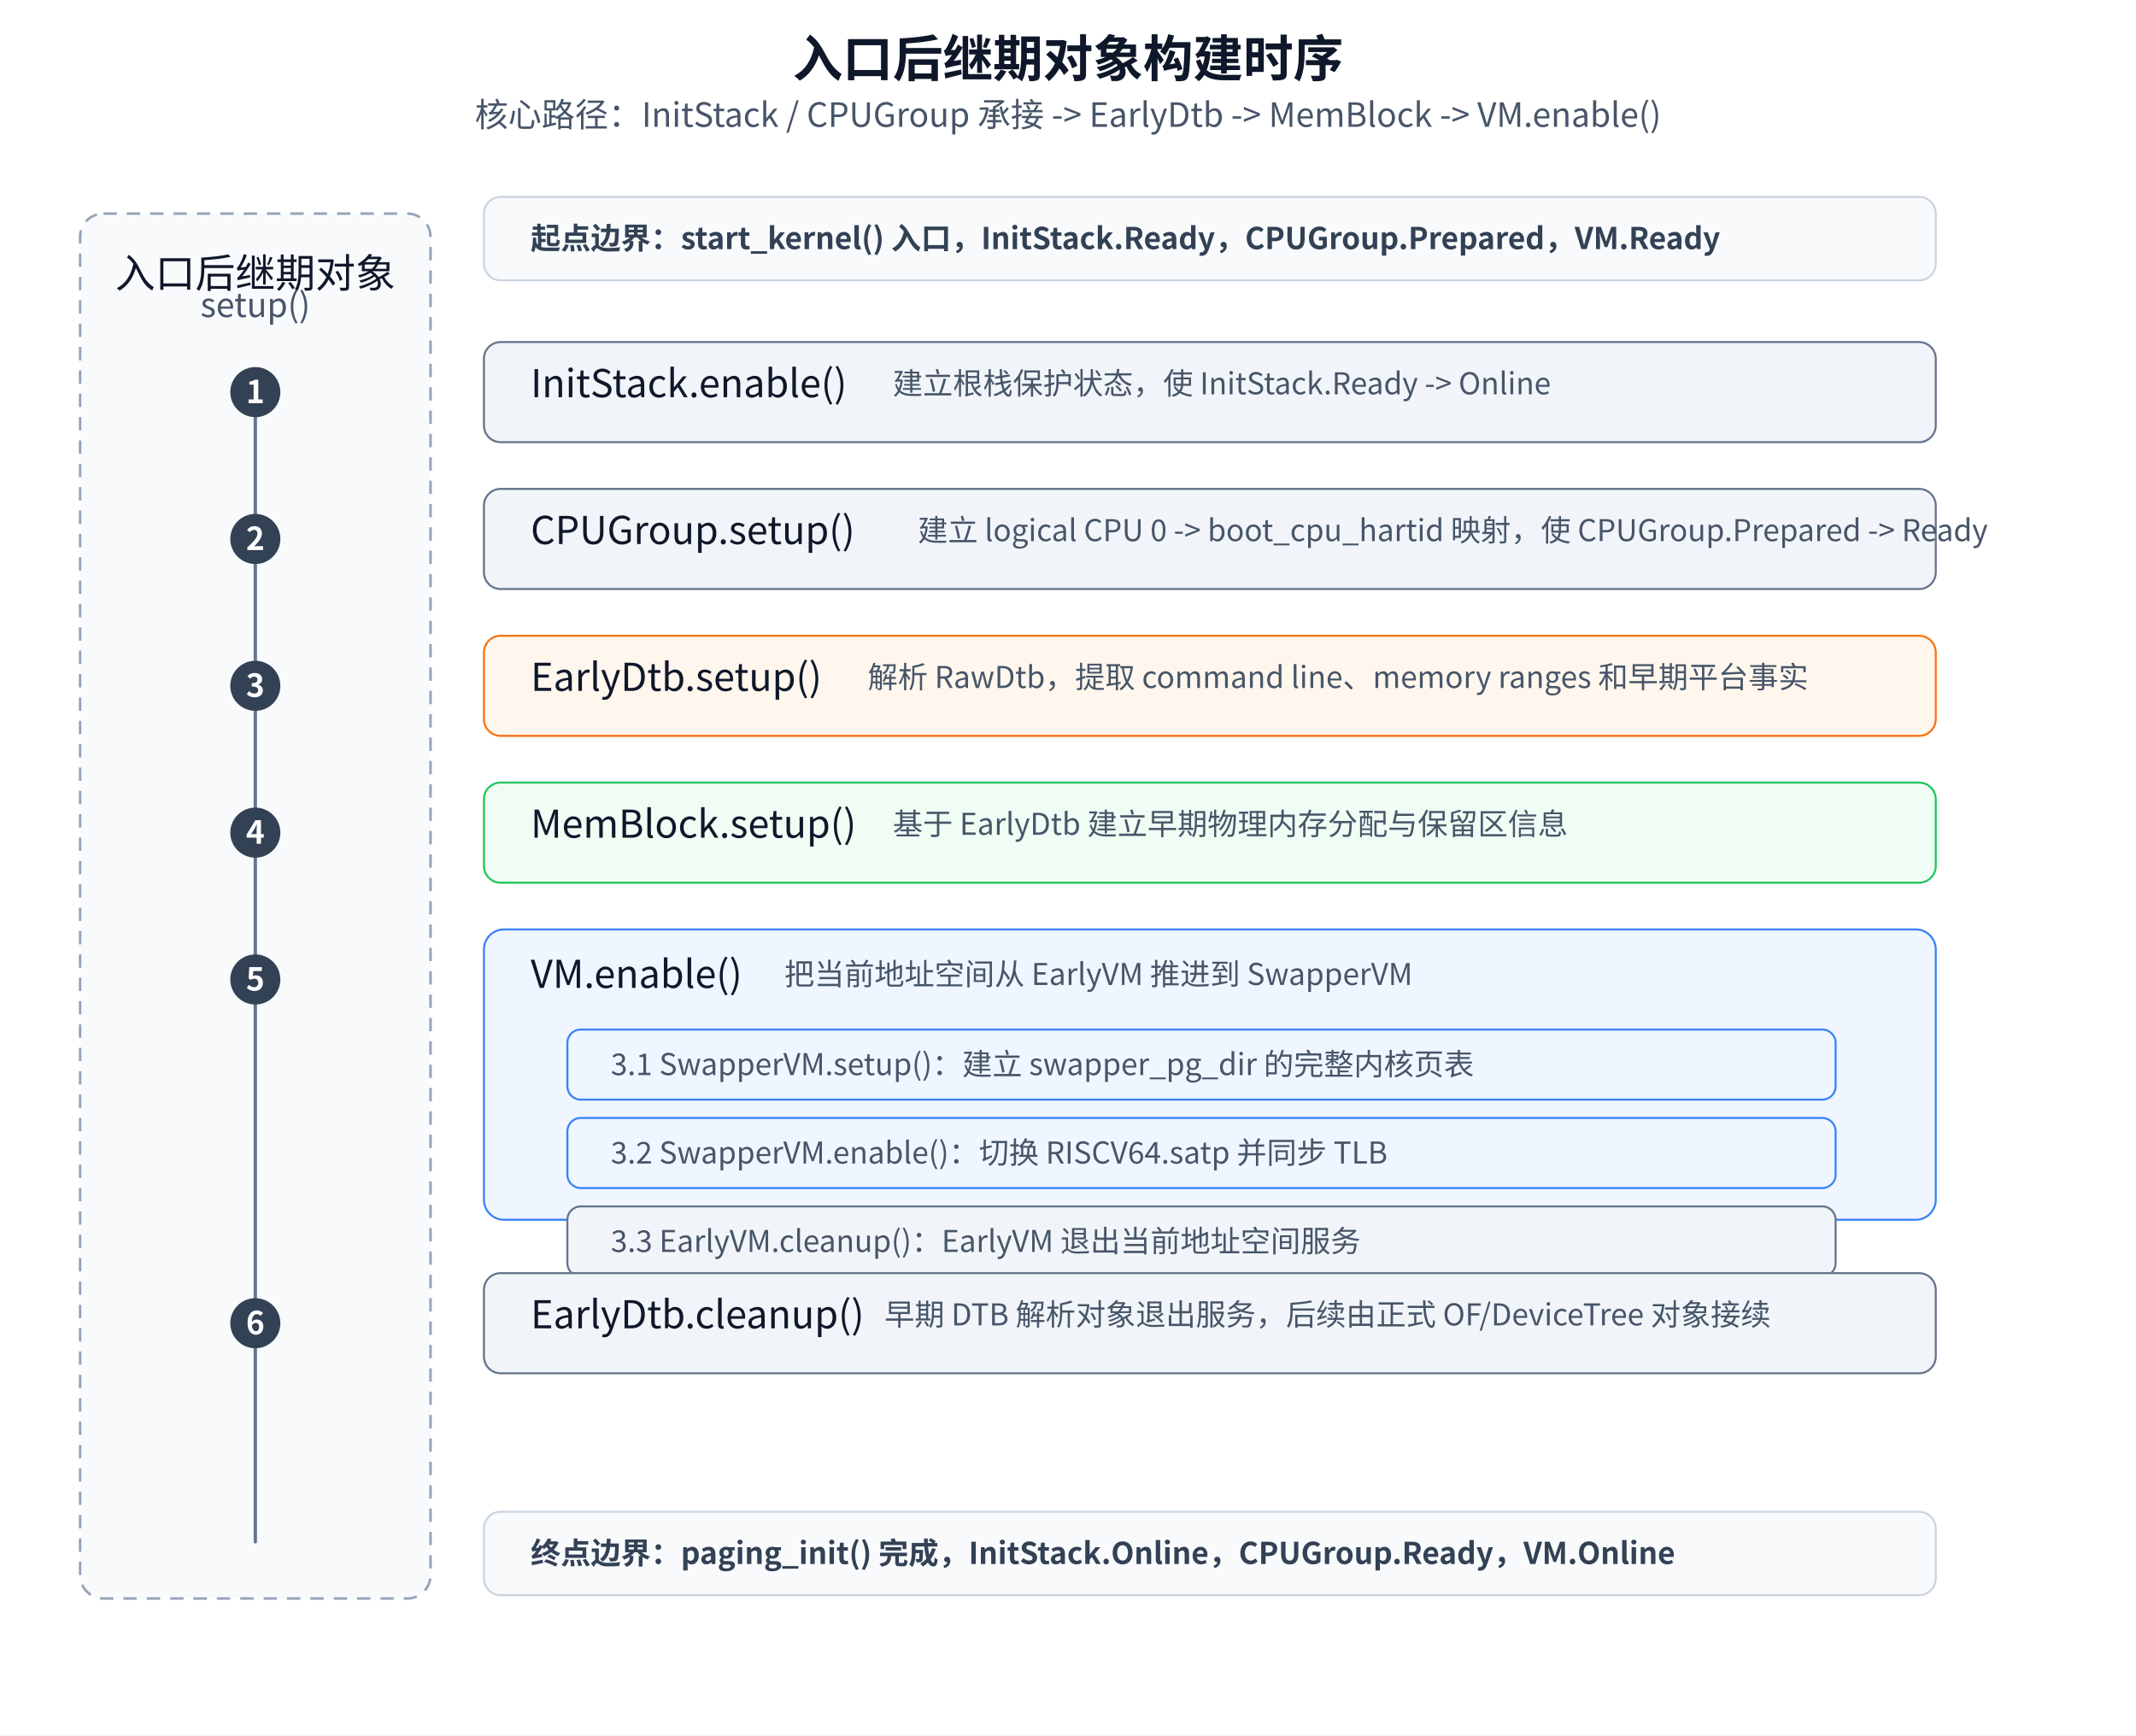
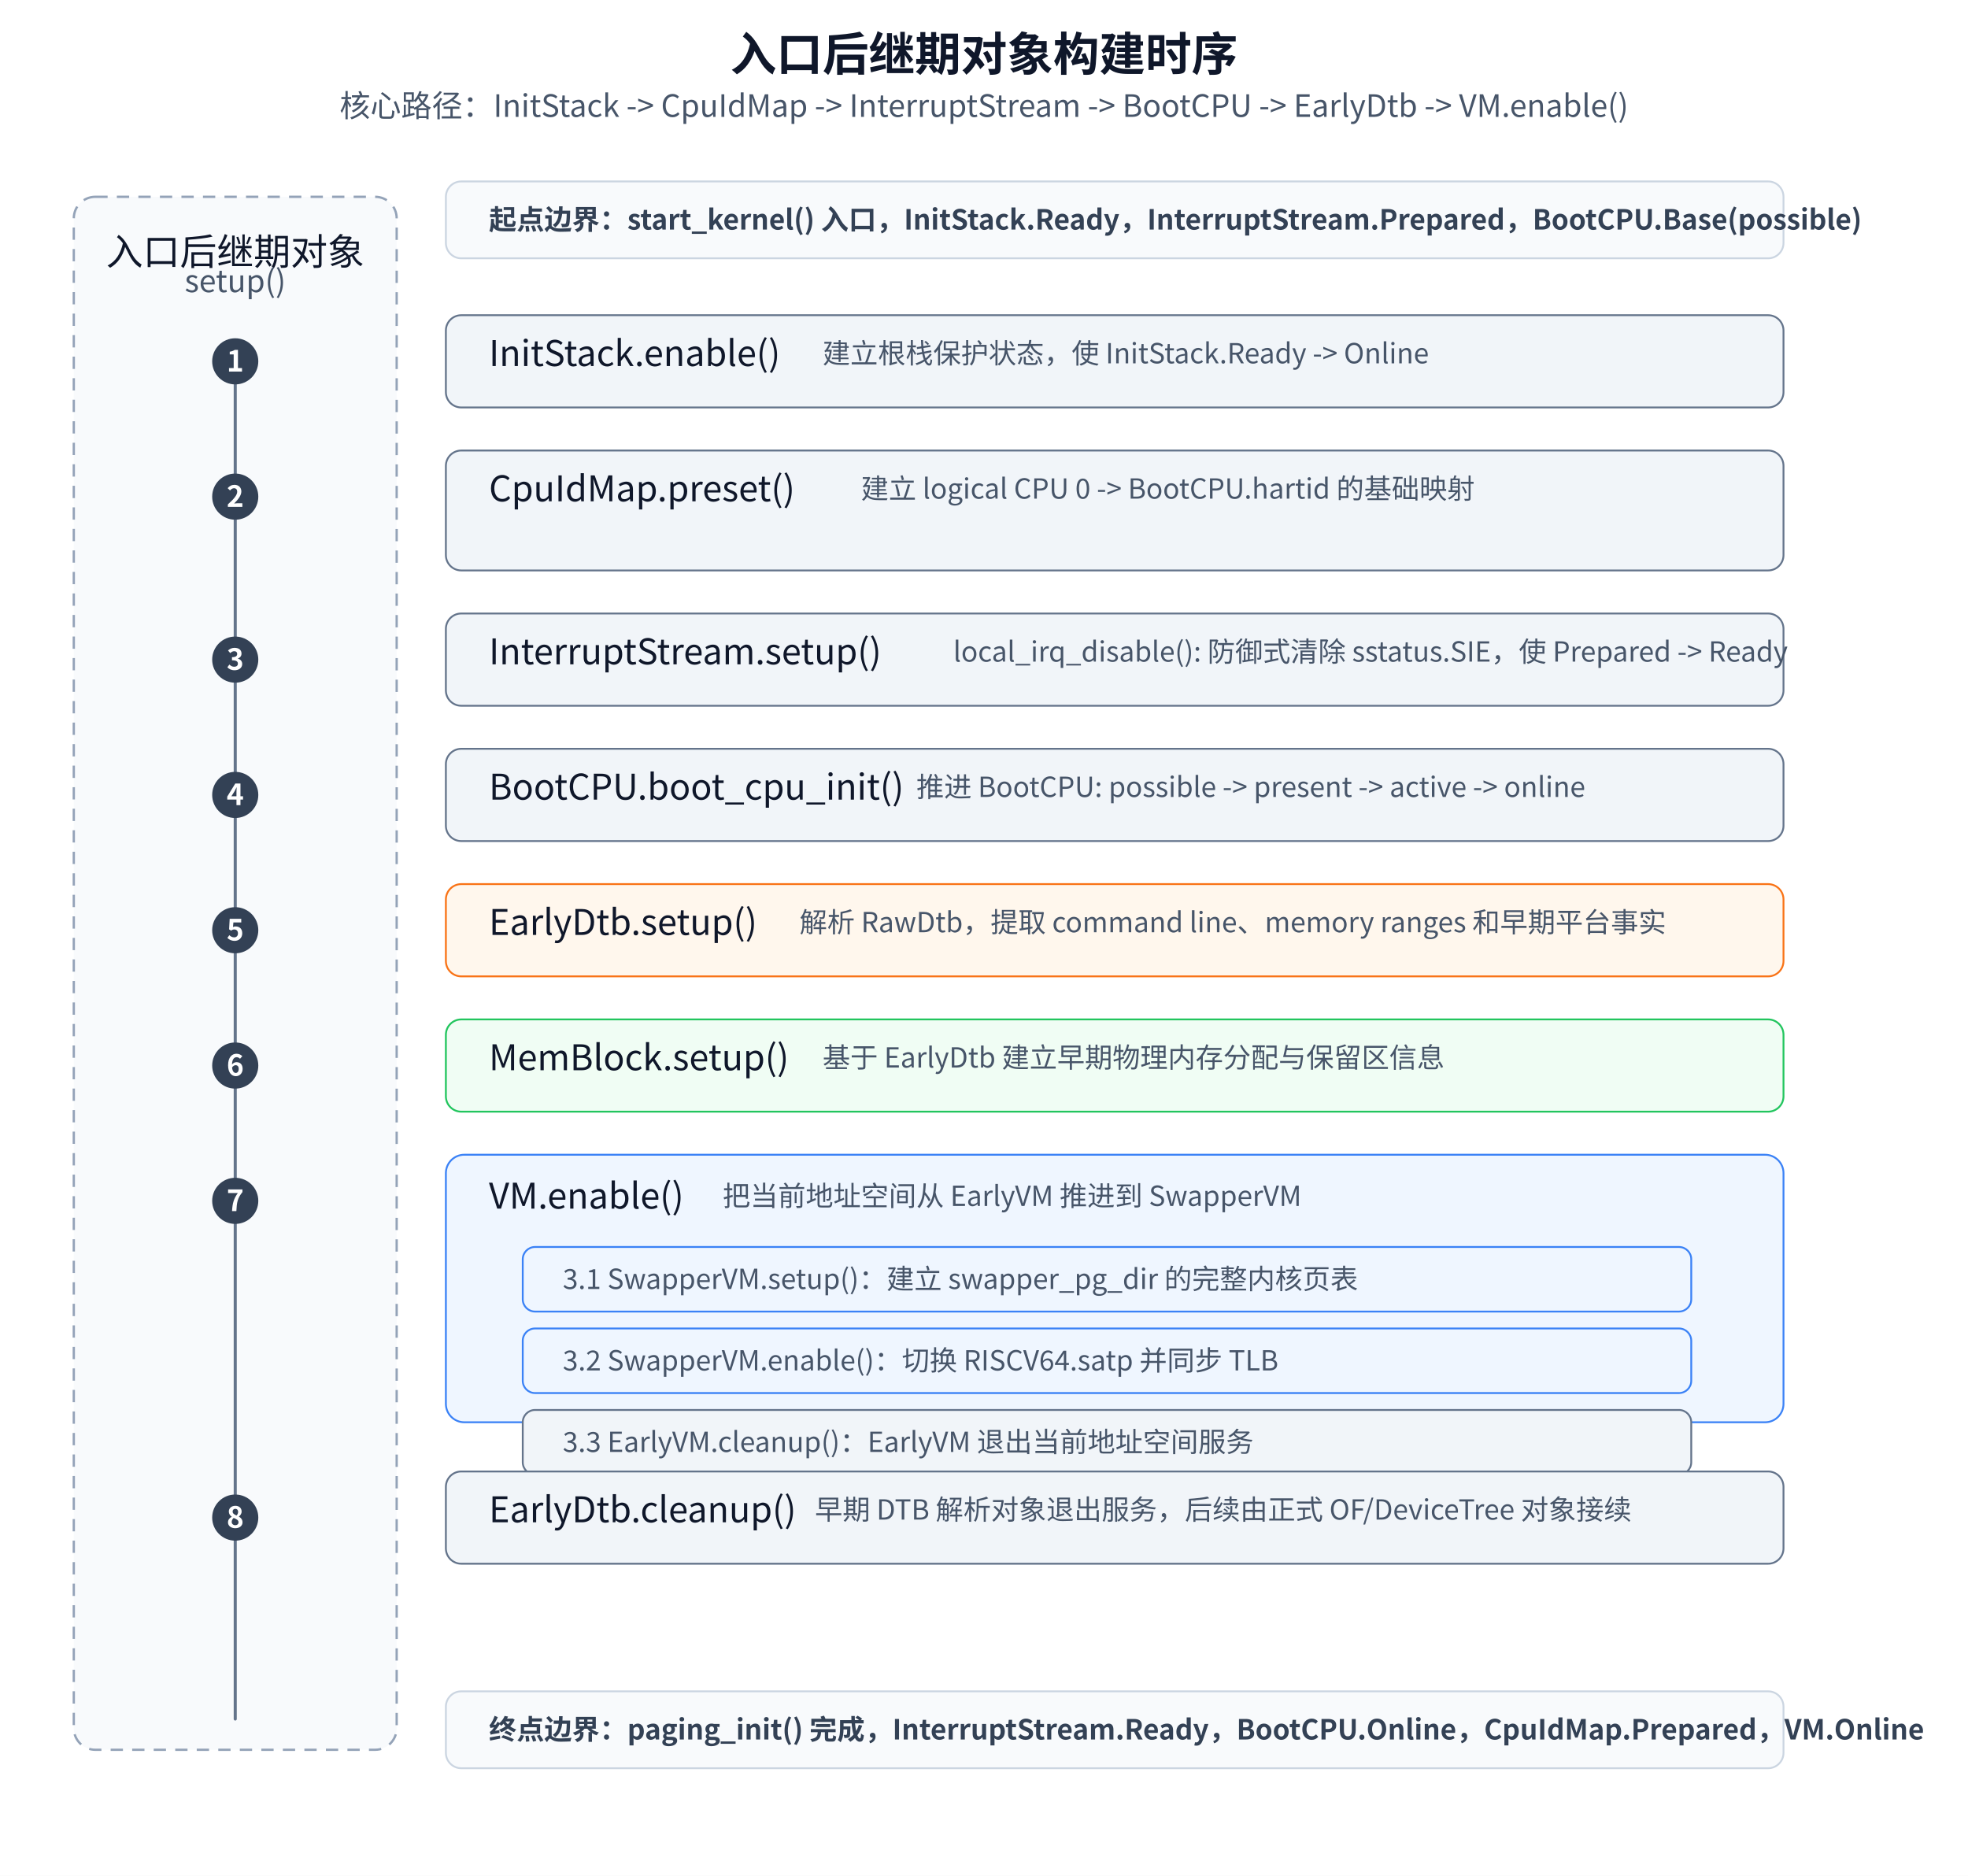
- <svg xmlns="http://www.w3.org/2000/svg" width="1280" height="1040" viewBox="0 0 1280 1040" role="img" aria-labelledby="title desc">
+ <svg xmlns="http://www.w3.org/2000/svg" width="1280" height="1220" viewBox="0 0 1280 1220" role="img" aria-labelledby="title desc">
  <defs>
    <style>
      text {
        font-family: "Microsoft YaHei", "Noto Sans CJK SC", "Source Han Sans SC", Arial, sans-serif;
        fill: #0f172a;
      }
      .title { font-size: 30px; font-weight: 600; }
      .subtitle { font-size: 20px; fill: #475569; }
      .lane { fill: #f8fafc; stroke: #94a3b8; stroke-width: 1.5; stroke-dasharray: 8 6; }
      .box { fill: #ffffff; stroke: #334155; stroke-width: 1.2; }
      .phase { fill: #eef2ff; stroke: #6366f1; }
      .dtb { fill: #fff7ed; stroke: #f97316; }
      .mem { fill: #f0fdf4; stroke: #22c55e; }
      .addr { fill: #eff6ff; stroke: #3b82f6; }
      .cleanup { fill: #f1f5f9; stroke: #64748b; }
      .obj { font-size: 24px; font-weight: 500; dominant-baseline: middle; }
      .line1 { font-size: 23px; font-weight: 500; dominant-baseline: middle; }
      .line2 { font-size: 18px; fill: #475569; dominant-baseline: middle; }
      .boundary { font-size: 18px; font-weight: 600; fill: #334155; dominant-baseline: middle; }
      .num { font-size: 19px; font-weight: 600; fill: #ffffff; text-anchor: middle; dominant-baseline: middle; }
      .timeline { stroke: #64748b; stroke-width: 2; stroke-linecap: round; }
      .dot { fill: #334155; }
      .stage { fill: #f8fafc; stroke: #cbd5e1; stroke-width: 1.2; }
    </style>
  </defs>
-   <rect x="0" y="0" width="1280" height="1040" fill="#ffffff" />
+   <rect x="0" y="0" width="1280" height="1220" fill="#ffffff" />
  <text x="640" y="46" text-anchor="middle" class="title">入口后继期对象构建时序</text>
-   <text x="640" y="76" text-anchor="middle" class="subtitle">核心路径：InitStack / CPUGroup 承接 -&gt; EarlyDtb -&gt; MemBlock -&gt; VM.enable()</text>
-   <rect x="48" y="128" width="210" height="830" rx="14" class="lane" />
+   <text x="640" y="76" text-anchor="middle" class="subtitle">核心路径：InitStack -&gt; CpuIdMap -&gt; InterruptStream -&gt; BootCPU -&gt; EarlyDtb -&gt; VM.enable()</text>
+   <rect x="48" y="128" width="210" height="1010" rx="14" class="lane" />
  <text x="153" y="164" text-anchor="middle" class="obj">入口后继期对象</text>
  <text x="153" y="190" text-anchor="middle" class="subtitle">setup()</text>
-   <line x1="153" y1="224" x2="153" y2="924" class="timeline" />
+   <line x1="153" y1="224" x2="153" y2="1118" class="timeline" />
  <rect x="290" y="118" width="870" height="50" rx="10" class="stage" />
-   <text x="318" y="143" class="boundary">起点边界：start_kernel() 入口，InitStack.Ready，CPUGroup.Prepared，VM.Ready</text>
+   <text x="318" y="143" class="boundary">起点边界：start_kernel() 入口，InitStack.Ready，InterruptStream.Prepared，BootCPU.Base(possible)</text>
  <g transform="translate(0 0)">
    <circle cx="153" cy="235" r="15" class="dot" />
    <text x="153" y="235" class="num">1</text>
    <rect x="290" y="205" width="870" height="60" rx="10" class="box cleanup" />
    <text x="318" y="230" class="line1">InitStack.enable()</text>
    <text x="535" y="230" class="line2">建立根栈保护状态，使 InitStack.Ready -&gt; Online</text>
  </g>
  <g transform="translate(0 88)">
    <circle cx="153" cy="235" r="15" class="dot" />
    <text x="153" y="235" class="num">2</text>
-     <rect x="290" y="205" width="870" height="60" rx="10" class="box cleanup" />
-     <text x="318" y="230" class="line1">CPUGroup.setup()</text>
-     <text x="550" y="230" class="line2">建立 logical CPU 0 -&gt; boot_cpu_hartid 映射，使 CPUGroup.Prepared -&gt; Ready</text>
+     <rect x="290" y="205" width="870" height="78" rx="10" class="box cleanup" />
+     <text x="318" y="230" class="line1">CpuIdMap.preset()</text>
+     <text x="560" y="230" class="line2">建立 logical CPU 0 -&gt; BootCPU.hartid 的基础映射</text>
  </g>
-   <g transform="translate(0 176)">
+   <g transform="translate(0 194)">
    <circle cx="153" cy="235" r="15" class="dot" />
    <text x="153" y="235" class="num">3</text>
+     <rect x="290" y="205" width="870" height="60" rx="10" class="box cleanup" />
+     <text x="318" y="230" class="line1">InterruptStream.setup()</text>
+     <text x="620" y="230" class="line2">local_irq_disable(): 防御式清除 sstatus.SIE，使 Prepared -&gt; Ready</text>
+   </g>
+   <g transform="translate(0 282)">
+     <circle cx="153" cy="235" r="15" class="dot" />
+     <text x="153" y="235" class="num">4</text>
+     <rect x="290" y="205" width="870" height="60" rx="10" class="box cleanup" />
+     <text x="318" y="230" class="line1">BootCPU.boot_cpu_init()</text>
+     <text x="596" y="230" class="line2">推进 BootCPU: possible -&gt; present -&gt; active -&gt; online</text>
+   </g>
+   <g transform="translate(0 370)">
+     <circle cx="153" cy="235" r="15" class="dot" />
+     <text x="153" y="235" class="num">5</text>
    <rect x="290" y="205" width="870" height="60" rx="10" class="box dtb" />
    <text x="318" y="230" class="line1">EarlyDtb.setup()</text>
    <text x="520" y="230" class="line2">解析 RawDtb，提取 command line、memory ranges 和早期平台事实</text>
  </g>
-   <g transform="translate(0 264)">
+   <g transform="translate(0 458)">
    <circle cx="153" cy="235" r="15" class="dot" />
-     <text x="153" y="235" class="num">4</text>
+     <text x="153" y="235" class="num">6</text>
    <rect x="290" y="205" width="870" height="60" rx="10" class="box mem" />
    <text x="318" y="230" class="line1">MemBlock.setup()</text>
    <text x="535" y="230" class="line2">基于 EarlyDtb 建立早期物理内存分配与保留区信息</text>
  </g>
-   <g transform="translate(0 352)">
+   <g transform="translate(0 546)">
    <circle cx="153" cy="235" r="15" class="dot" />
-     <text x="153" y="235" class="num">5</text>
+     <text x="153" y="235" class="num">7</text>
    <rect x="290" y="205" width="870" height="174" rx="12" class="box addr" />
    <text x="318" y="232" class="line1">VM.enable()</text>
    <text x="470" y="232" class="line2">把当前地址空间从 EarlyVM 推进到 SwapperVM</text>
    <rect x="340" y="265" width="760" height="42" rx="8" class="box addr" />
    <text x="366" y="286" class="line2">3.1  SwapperVM.setup()：建立 swapper_pg_dir 的完整内核页表</text>
    <rect x="340" y="318" width="760" height="42" rx="8" class="box addr" />
    <text x="366" y="339" class="line2">3.2  SwapperVM.enable()：切换 RISCV64.satp 并同步 TLB</text>
    <rect x="340" y="371" width="760" height="42" rx="8" class="box cleanup" />
    <text x="366" y="392" class="line2">3.3  EarlyVM.cleanup()：EarlyVM 退出当前地址空间服务</text>
  </g>
-   <g transform="translate(0 558)">
+   <g transform="translate(0 752)">
    <circle cx="153" cy="235" r="15" class="dot" />
-     <text x="153" y="235" class="num">6</text>
+     <text x="153" y="235" class="num">8</text>
    <rect x="290" y="205" width="870" height="60" rx="10" class="box cleanup" />
    <text x="318" y="230" class="line1">EarlyDtb.cleanup()</text>
    <text x="530" y="230" class="line2">早期 DTB 解析对象退出服务，后续由正式 OF/DeviceTree 对象接续</text>
  </g>
-   <rect x="290" y="906" width="870" height="50" rx="10" class="stage" />
-   <text x="318" y="931" class="boundary">终点边界：paging_init() 完成，InitStack.Online，CPUGroup.Ready，VM.Online</text>
+   <rect x="290" y="1100" width="870" height="50" rx="10" class="stage" />
+   <text x="318" y="1125" class="boundary">终点边界：paging_init() 完成，InterruptStream.Ready，BootCPU.Online，CpuIdMap.Prepared，VM.Online</text>
</svg>
